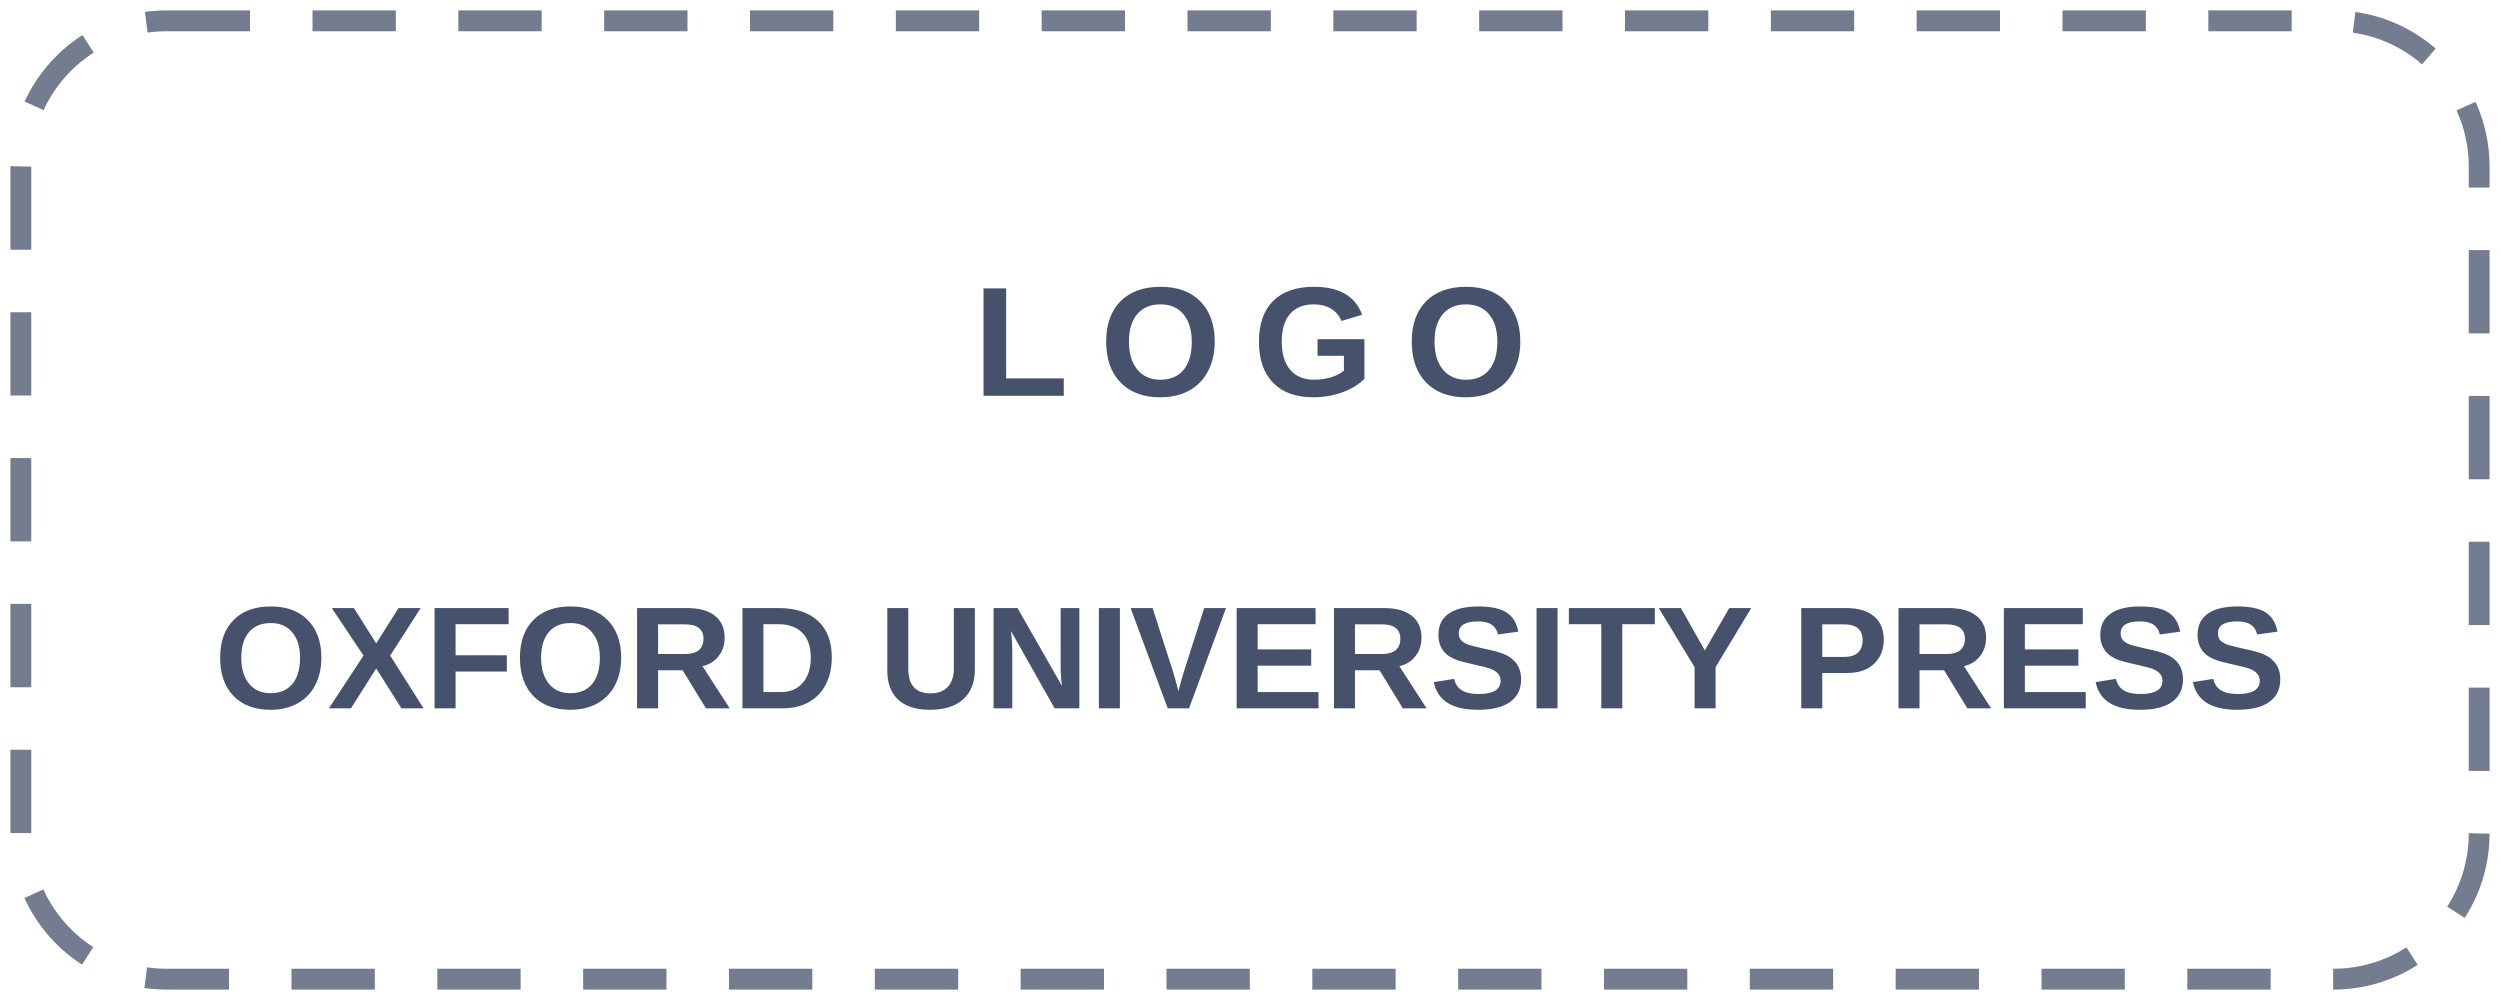
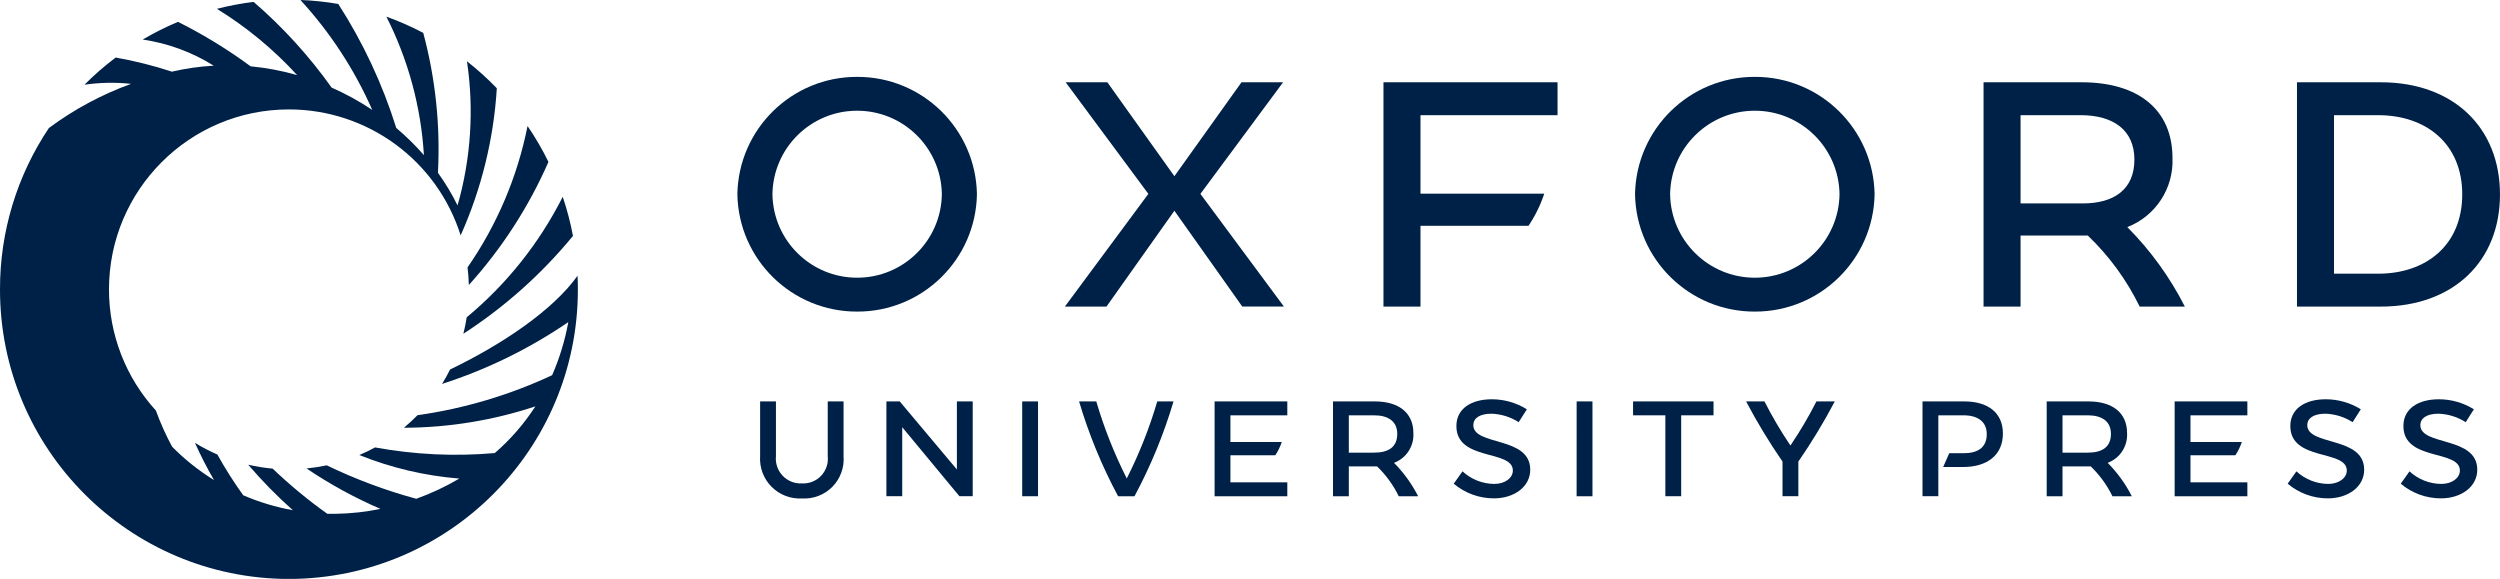
- <svg xmlns="http://www.w3.org/2000/svg" viewBox="0 0 240 96" role="img" aria-label="LOGO OXFORD UNIVERSITY PRESS">
-   <rect x="2" y="2" width="236" height="92" rx="14" fill="none" stroke="#46526B" stroke-width="2" stroke-dasharray="8 6" opacity=".75" />
-   <text x="120" y="38" text-anchor="middle" font-family="Segoe UI, Arial, sans-serif" font-size="15" font-weight="700" letter-spacing="3" fill="#46526B">LOGO</text>
-   <text x="120" y="68" text-anchor="middle" font-family="Segoe UI, Arial, sans-serif" font-size="14" font-weight="700" fill="#46526B">OXFORD UNIVERSITY PRESS</text>
+ <svg xmlns="http://www.w3.org/2000/svg" width="177.084" height="41.008" viewBox="0 0 177.084 41.008">
+   <defs>
+     <clipPath id="clip-path">
+       <path id="Path_34" data-name="Path 34" d="M40-19.5H217.084V-60.5H40Z" fill="none" />
+     </clipPath>
+   </defs>
+   <g id="Group_31" data-name="Group 31" transform="translate(-40 60.504)" clip-path="url(#clip-path)">
+     <g id="Group_9" data-name="Group 9" transform="translate(73.06 -38.03)">
+       <path id="Path_10" data-name="Path 10" d="M0,0Q-.093.593-.238,1.166A33.834,33.834,0,0,0,7.525-5.762,20.325,20.325,0,0,0,6.8-8.535,26.714,26.714,0,0,1,0,0" fill="#002147" />
+     </g>
+     <g id="Group_10" data-name="Group 10" transform="translate(73.209 -40.316)">
+       <path id="Path_11" data-name="Path 11" d="M0,0A32.427,32.427,0,0,0,5.64-8.72a20.436,20.436,0,0,0-1.48-2.541A26.755,26.755,0,0,1-.091-1.248C-.041-.838-.01-.421,0,0" fill="#002147" />
+     </g>
+     <g id="Group_11" data-name="Group 11" transform="translate(80.91 -40.975)">
+       <path id="Path_12" data-name="Path 12" d="M0,0C-1.713,2.421-5.322,4.864-9.028,6.643q-.263.526-.57,1.023A34.683,34.683,0,0,0-.655,3.287,16.959,16.959,0,0,1-1.8,7.047a33.705,33.705,0,0,1-9.537,2.835,13.077,13.077,0,0,1-.964.889A29.891,29.891,0,0,0-2.985,9.254a15.6,15.6,0,0,1-2.876,3.309,31.648,31.648,0,0,1-8.484-.4q-.542.3-1.112.539A24.062,24.062,0,0,0-8.374,14.37a18.084,18.084,0,0,1-3.05,1.432,36.776,36.776,0,0,1-6.344-2.37,12.653,12.653,0,0,1-1.429.221,31.926,31.926,0,0,0,5.235,2.864,16.734,16.734,0,0,1-3.132.348c-.211,0-.421,0-.631,0a35.019,35.019,0,0,1-3.872-3.2,12.645,12.645,0,0,1-1.733-.277,33.323,33.323,0,0,0,3.164,3.223,16.149,16.149,0,0,1-3.514-1.057,28.949,28.949,0,0,1-1.831-2.885A12.69,12.69,0,0,1-27.1,11.84a28.188,28.188,0,0,0,1.348,2.634,15.766,15.766,0,0,1-2.967-2.362,18.931,18.931,0,0,1-1.148-2.56A12.7,12.7,0,0,1-33.19.967,12.746,12.746,0,0,1-20.444-11.778,12.752,12.752,0,0,1-8.281-2.856,30.045,30.045,0,0,0-5.718-13.278,20.619,20.619,0,0,0-7.834-15.19,24.172,24.172,0,0,1-8.5-4.977a15.934,15.934,0,0,0-1.39-2.315A31.657,31.657,0,0,0-10.93-17.2a20.324,20.324,0,0,0-2.612-1.151,25.032,25.032,0,0,1,2.659,9.81,18.009,18.009,0,0,0-1.959-1.926,36.219,36.219,0,0,0-4.106-8.782,20.594,20.594,0,0,0-2.683-.282,28.477,28.477,0,0,1,5.088,7.785,19.156,19.156,0,0,0-2.879-1.581,34.248,34.248,0,0,0-5.524-6.068,20.287,20.287,0,0,0-2.6.491,26.564,26.564,0,0,1,5.681,4.693,18.165,18.165,0,0,0-3.292-.62A35.4,35.4,0,0,0-28.3-17.981,20.27,20.27,0,0,0-30.8-16.728a13.046,13.046,0,0,1,5.029,1.851,17.244,17.244,0,0,0-2.962.424,29.036,29.036,0,0,0-3.983-1,20.521,20.521,0,0,0-2.209,1.923,13.327,13.327,0,0,1,3.3-.06,22.822,22.822,0,0,0-5.823,3.13A20.452,20.452,0,0,0-40.91.967,20.49,20.49,0,0,0-20.444,21.48,20.492,20.492,0,0,0,.023.967Q.023.481,0,0" fill="#002147" />
+     </g>
+     <g id="Group_18" data-name="Group 18" transform="translate(187.884 -28.442)">
+       <path id="Path_19" data-name="Path 19" d="M0,0H-1.789V-2.644H0c1,0,1.641.427,1.641,1.311C1.641-.382,1.008,0,0,0M2.785-1.378c0-1.455-1.042-2.25-2.74-2.25H-2.909V3.088h1.12V.974h2A7.466,7.466,0,0,1,1.747,3.088H3.12A9.418,9.418,0,0,0,1.411.723a2.119,2.119,0,0,0,1.374-2.1" fill="#002147" />
+     </g>
+     <g id="Group_19" data-name="Group 19" transform="translate(98.631 -28.198)">
+       <path id="Path_20" data-name="Path 20" d="M0,0A1.743,1.743,0,0,1-1.823,1.936,1.759,1.759,0,0,1-3.668,0V-3.873H-4.789V0A2.812,2.812,0,0,0-1.823,3,2.783,2.783,0,0,0,1.121,0V-3.873H0Z" fill="#002147" />
+     </g>
+     <g id="Group_20" data-name="Group 20" transform="translate(203.432 -30.391)">
+       <path id="Path_21" data-name="Path 21" d="M0,0C0-.474.428-.809,1.289-.809a3.817,3.817,0,0,1,1.924.6l.579-.912A4.693,4.693,0,0,0,1.31-1.831C-.149-1.831-1.2-1.166-1.2.062c0,2.52,4,1.645,4,3.158,0,.518-.551.945-1.316.945A3.354,3.354,0,0,1-.768,3.274l-.62.875A4.408,4.408,0,0,0,1.46,5.188c1.438,0,2.571-.826,2.571-2.026C4.04.765,0,1.49,0,0" fill="#002147" />
+     </g>
+     <g id="Group_21" data-name="Group 21" transform="translate(144.361 -30.391)">
+       <path id="Path_22" data-name="Path 22" d="M0,0C0-.474.428-.809,1.289-.809a3.814,3.814,0,0,1,1.924.6l.579-.912A4.69,4.69,0,0,0,1.31-1.831C-.149-1.831-1.2-1.166-1.2.062c0,2.52,4,1.645,4,3.158,0,.518-.551.945-1.316.945A3.35,3.35,0,0,1-.767,3.274l-.621.875A4.41,4.41,0,0,0,1.46,5.188c1.438,0,2.571-.826,2.571-2.026C4.04.765,0,1.49,0,0" fill="#002147" />
+     </g>
+     <g id="Group_22" data-name="Group 22" transform="translate(211.442 -30.391)">
+       <path id="Path_23" data-name="Path 23" d="M0,0C0-.474.428-.809,1.289-.809a3.817,3.817,0,0,1,1.924.6l.579-.912A4.693,4.693,0,0,0,1.31-1.831C-.149-1.831-1.2-1.166-1.2.062c0,2.52,4,1.645,4,3.158,0,.518-.551.945-1.316.945A3.354,3.354,0,0,1-.768,3.274l-.62.875A4.408,4.408,0,0,0,1.46,5.188c1.438,0,2.571-.826,2.571-2.026C4.04.765,0,1.49,0,0" fill="#002147" />
+     </g>
+     <g id="Group_23" data-name="Group 23" transform="translate(107.78 -27.249)">
+       <path id="Path_24" data-name="Path 24" d="M0,0-4.05-4.822h-.943V1.894h1.121V-2.995L.178,1.894h.943V-4.822H0Z" fill="#002147" />
+     </g>
+     <path id="Path_25" data-name="Path 25" d="M112.406-25.354h1.121V-32.07h-1.121Z" fill="#002147" />
+     <path id="Path_26" data-name="Path 26" d="M151.677-25.354H152.8V-32.07h-1.121Z" fill="#002147" />
+     <g id="Group_24" data-name="Group 24" transform="translate(155.676 -31.086)">
+       <path id="Path_27" data-name="Path 27" d="M0,0H2.287V5.731H3.408V0H5.7V-.985H0Z" fill="#002147" />
+     </g>
+     <g id="Group_25" data-name="Group 25" transform="translate(137.331 -28.442)">
+       <path id="Path_28" data-name="Path 28" d="M0,0H-1.789V-2.644H0c1,0,1.641.427,1.641,1.311C1.641-.382,1.008,0,0,0M2.785-1.378c0-1.455-1.042-2.25-2.74-2.25H-2.909V3.088h1.12V.974h2A7.466,7.466,0,0,1,1.747,3.088H3.12A9.418,9.418,0,0,0,1.411.723a2.119,2.119,0,0,0,1.374-2.1" fill="#002147" />
+     </g>
+     <g id="Group_26" data-name="Group 26" transform="translate(166.823 -28.947)">
+       <path id="Path_29" data-name="Path 29" d="M0,0A29.266,29.266,0,0,1-1.84-3.124h-1.3A41.5,41.5,0,0,0-.561,1.137V3.592H.561V1.137A41.5,41.5,0,0,0,3.142-3.124h-1.3A29.109,29.109,0,0,1,0,0" fill="#002147" />
+     </g>
+     <g id="Group_27" data-name="Group 27" transform="translate(119.813 -26.612)">
+       <path id="Path_30" data-name="Path 30" d="M0,0A32.38,32.38,0,0,1-2.16-5.459H-3.379A35.72,35.72,0,0,0-.614,1.258H.548A35.722,35.722,0,0,0,3.312-5.459H2.16A32.38,32.38,0,0,1,0,0" fill="#002147" />
+     </g>
+     <g id="Group_28" data-name="Group 28" transform="translate(126.034 -25.354)">
+       <path id="Path_31" data-name="Path 31" d="M0,0H5.151V-.985H1.121V-2.9H4.3a3.975,3.975,0,0,0,.458-.94H1.121V-5.731h4.03v-.985H0Z" fill="#002147" />
+     </g>
+     <g id="Group_29" data-name="Group 29" transform="translate(194.038 -25.354)">
+       <path id="Path_32" data-name="Path 32" d="M0,0H5.151V-.985H1.121V-2.9H4.3a3.975,3.975,0,0,0,.458-.94H1.121V-5.731h4.03v-.985H0Z" fill="#002147" />
+     </g>
+     <g id="Group_30" data-name="Group 30" transform="translate(179.133 -32.071)">
+       <path id="Path_33" data-name="Path 33" d="M0,0H-2.955V6.716h1.121V.985H-.045c1,0,1.641.448,1.641,1.332,0,.952-.633,1.354-1.641,1.354H-1.06l-.431.975H-.068c1.675,0,2.808-.829,2.808-2.374C2.74.817,1.7,0,0,0" fill="#002147" />
+     </g>
+   </g>
+   <g id="Group_31" data-name="Group 31" transform="translate(-40 60.504)" clip-path="url(#clip-path)">
+     <g id="Group_9" data-name="Group 9" transform="translate(73.06 -38.03)" />
+     <g id="Group_10" data-name="Group 10" transform="translate(73.209 -40.316)" />
+     <g id="Group_11" data-name="Group 11" transform="translate(80.91 -40.975)" />
+     <g id="Group_12" data-name="Group 12" transform="translate(130.886 -54.676)">
+       <path id="Path_13" data-name="Path 13" d="M0,0H-2.947L-7.7,6.653-12.448,0H-15.4l5.856,7.905-5.914,7.984h2.947L-7.7,9.1l4.809,6.786H.058L-5.857,7.905Z" fill="#002147" />
+     </g>
+     <g id="Group_13" data-name="Group 13" transform="translate(183.124 -52.346)">
+       <path id="Path_14" data-name="Path 14" d="M0,0H4.249C6.58,0,8.063,1.06,8.063,3.151c0,2.119-1.457,3.1-3.655,3.1H0ZM7.561,7.928a5.019,5.019,0,0,0,3.2-4.882C10.764-.4,8.328-2.33,4.328-2.33h-6.95V13.559H0V8.528H4.763a17.632,17.632,0,0,1,3.673,5.031h3.2A22.287,22.287,0,0,0,7.561,7.928" fill="#002147" />
+     </g>
+     <g id="Group_14" data-name="Group 14" transform="translate(208.45 -41.117)">
+       <path id="Path_15" data-name="Path 15" d="M0,0H-3.124V-11.229H0c3.39,0,5.959,2.013,5.959,5.614S3.39,0,0,0M.185-13.559H-5.747V2.33H.185c5.138,0,8.448-3.2,8.448-7.945S5.323-13.559.185-13.559" fill="#002147" />
+     </g>
+     <g id="Group_15" data-name="Group 15" transform="translate(100.715 -40.833)">
+       <path id="Path_16" data-name="Path 16" d="M0,0A6,6,0,0,1-6-5.914a6,6,0,0,1,6-5.914A6,6,0,0,1,6-5.914,6,6,0,0,1,0,0M0-14.226A8.462,8.462,0,0,0-8.485-5.914,8.462,8.462,0,0,0,0,2.4,8.462,8.462,0,0,0,8.485-5.914,8.462,8.462,0,0,0,0-14.226" fill="#002147" />
+     </g>
+     <g id="Group_16" data-name="Group 16" transform="translate(164.3 -40.833)">
+       <path id="Path_17" data-name="Path 17" d="M0,0A6,6,0,0,1-6-5.914a6,6,0,0,1,6-5.914A6,6,0,0,1,6-5.914,6,6,0,0,1,0,0M0-14.226A8.462,8.462,0,0,0-8.485-5.914,8.462,8.462,0,0,0,0,2.4,8.462,8.462,0,0,0,8.485-5.914,8.462,8.462,0,0,0,0-14.226" fill="#002147" />
+     </g>
+     <g id="Group_17" data-name="Group 17" transform="translate(137.996 -38.787)">
+       <path id="Path_18" data-name="Path 18" d="M0,0H2.622V-5.722h7.651A9.409,9.409,0,0,0,11.391-8H2.622v-5.559H12.33v-2.33H0Z" fill="#002147" />
+     </g>
+     <g id="Group_18" data-name="Group 18" transform="translate(187.884 -28.442)" />
+     <g id="Group_19" data-name="Group 19" transform="translate(98.631 -28.198)" />
+     <g id="Group_20" data-name="Group 20" transform="translate(203.432 -30.391)" />
+     <g id="Group_21" data-name="Group 21" transform="translate(144.361 -30.391)" />
+     <g id="Group_22" data-name="Group 22" transform="translate(211.442 -30.391)" />
+     <g id="Group_23" data-name="Group 23" transform="translate(107.78 -27.249)" />
+     <g id="Group_24" data-name="Group 24" transform="translate(155.676 -31.086)" />
+     <g id="Group_25" data-name="Group 25" transform="translate(137.331 -28.442)" />
+     <g id="Group_26" data-name="Group 26" transform="translate(166.823 -28.947)" />
+     <g id="Group_27" data-name="Group 27" transform="translate(119.813 -26.612)" />
+     <g id="Group_28" data-name="Group 28" transform="translate(126.034 -25.354)" />
+     <g id="Group_29" data-name="Group 29" transform="translate(194.038 -25.354)" />
+     <g id="Group_30" data-name="Group 30" transform="translate(179.133 -32.071)" />
+   </g>
</svg>
